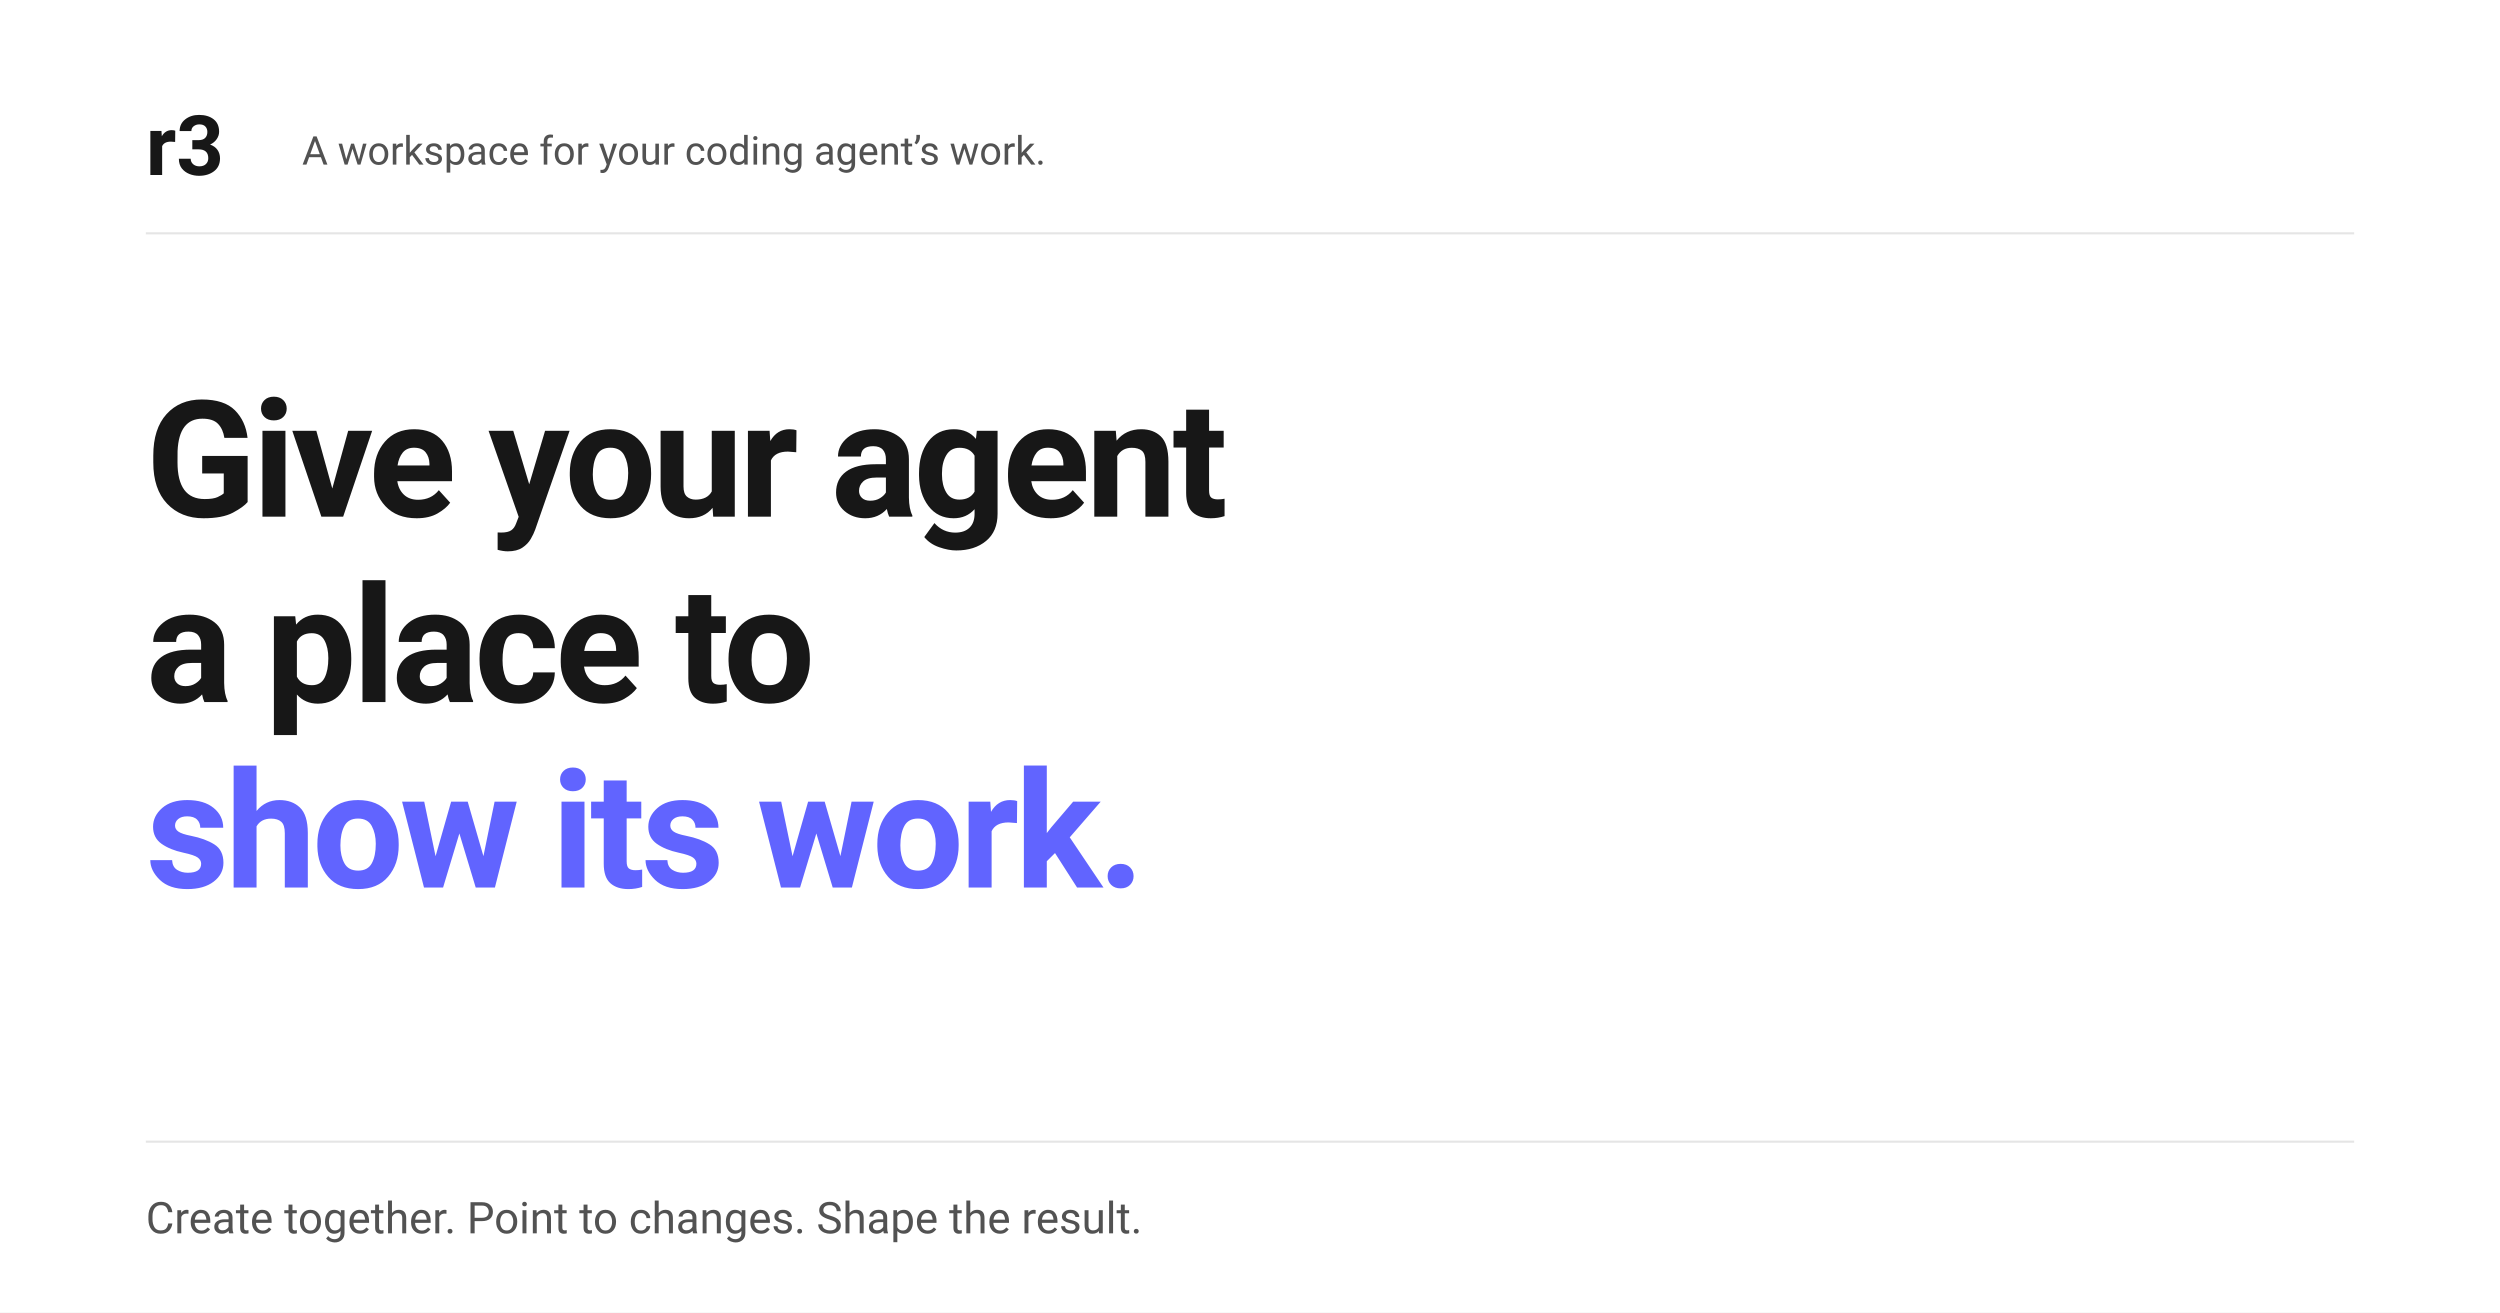
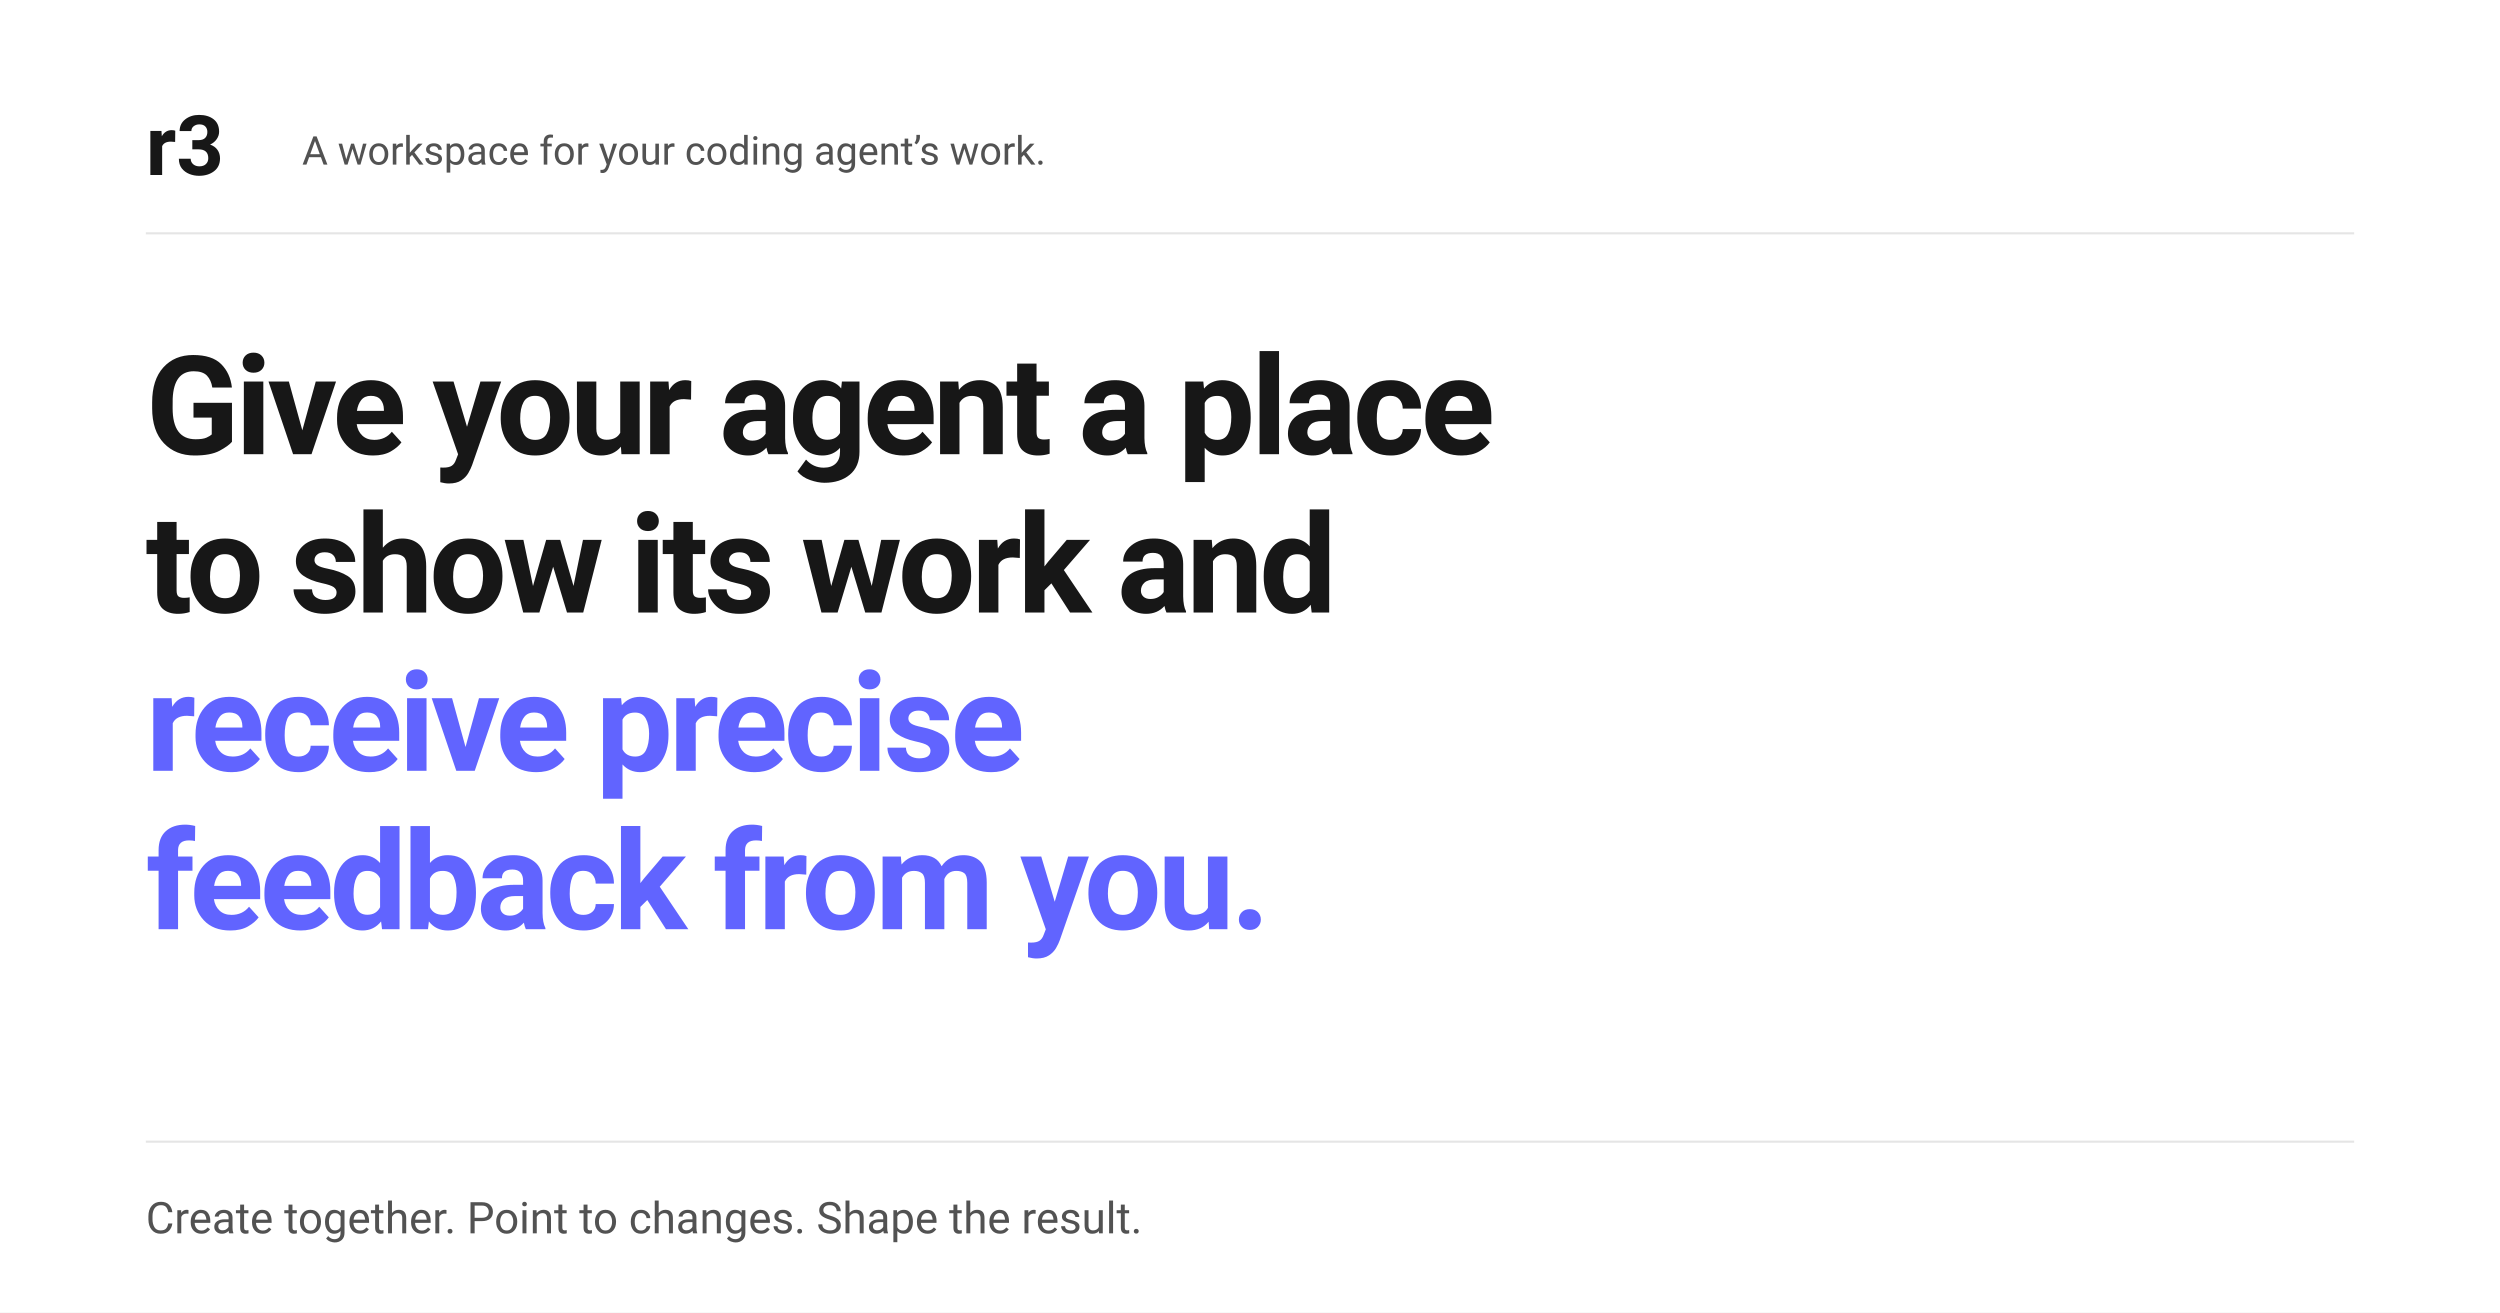
<svg xmlns="http://www.w3.org/2000/svg" width="1200" height="630" viewBox="0 0 1200 630">
  <rect width="1200" height="630" fill="#ffffff" />
  <path d="M70 112H1130M70 548H1130" stroke="#e5e5e5" />
  <text x="70" y="84" font-family="ui-sans-serif,system-ui,-apple-system,Segoe UI,Roboto,sans-serif" font-size="40" font-weight="700" fill="#171717">r3</text>
  <text x="145" y="79" font-family="ui-sans-serif,system-ui,-apple-system,Segoe UI,Roboto,sans-serif" font-size="19" fill="#525252">A workspace for your coding agent’s work.</text>
-   <g font-family="ui-sans-serif,system-ui,-apple-system,Segoe UI,Roboto,sans-serif" font-size="78" font-weight="600" letter-spacing="-2">
-     <text x="70" y="248" fill="#171717">Give your agent</text>
-     <text x="70" y="337" fill="#171717">a place to</text>
-     <text x="70" y="426" fill="#6164ff">show its work.</text>
+   <g font-family="ui-sans-serif,system-ui,-apple-system,Segoe UI,Roboto,sans-serif" font-size="66" font-weight="600" letter-spacing="-2">
+     <text x="70" y="218" fill="#171717">Give your agent a place</text>
+     <text x="70" y="294" fill="#171717">to show its work and</text>
+     <text x="70" y="370" fill="#6164ff">receive precise</text>
+     <text x="70" y="446" fill="#6164ff">feedback from you.</text>
  </g>
  <text x="70" y="592" font-family="ui-sans-serif,system-ui,-apple-system,Segoe UI,Roboto,sans-serif" font-size="21" fill="#525252">Create together. Point to changes. Shape the result.</text>
</svg>
